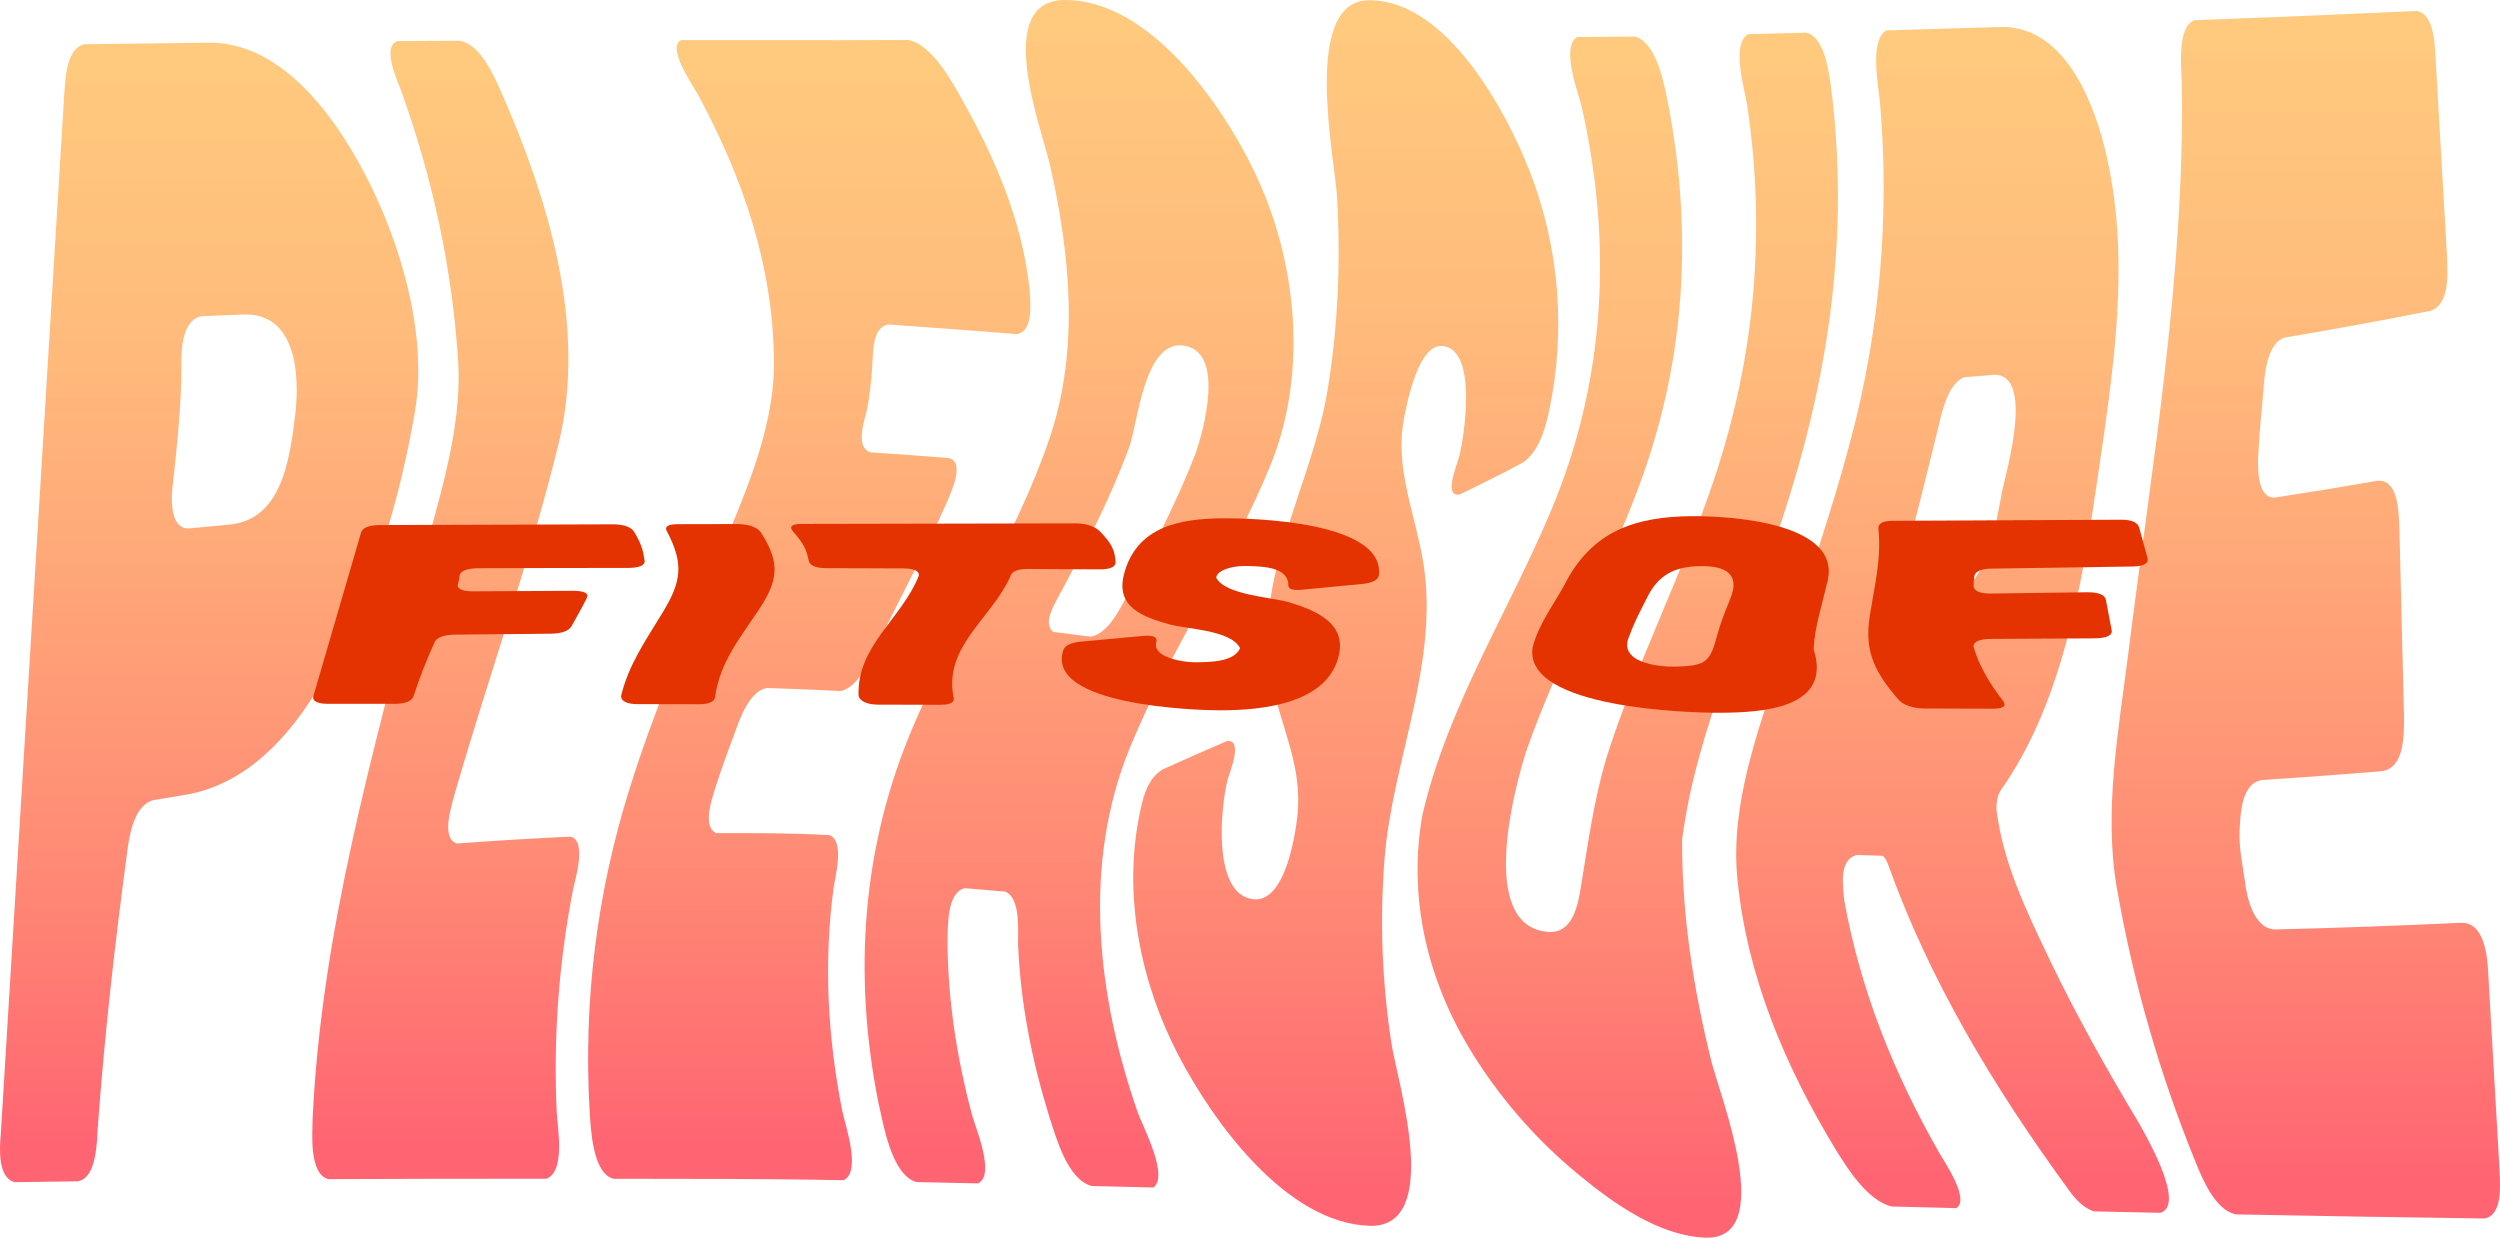
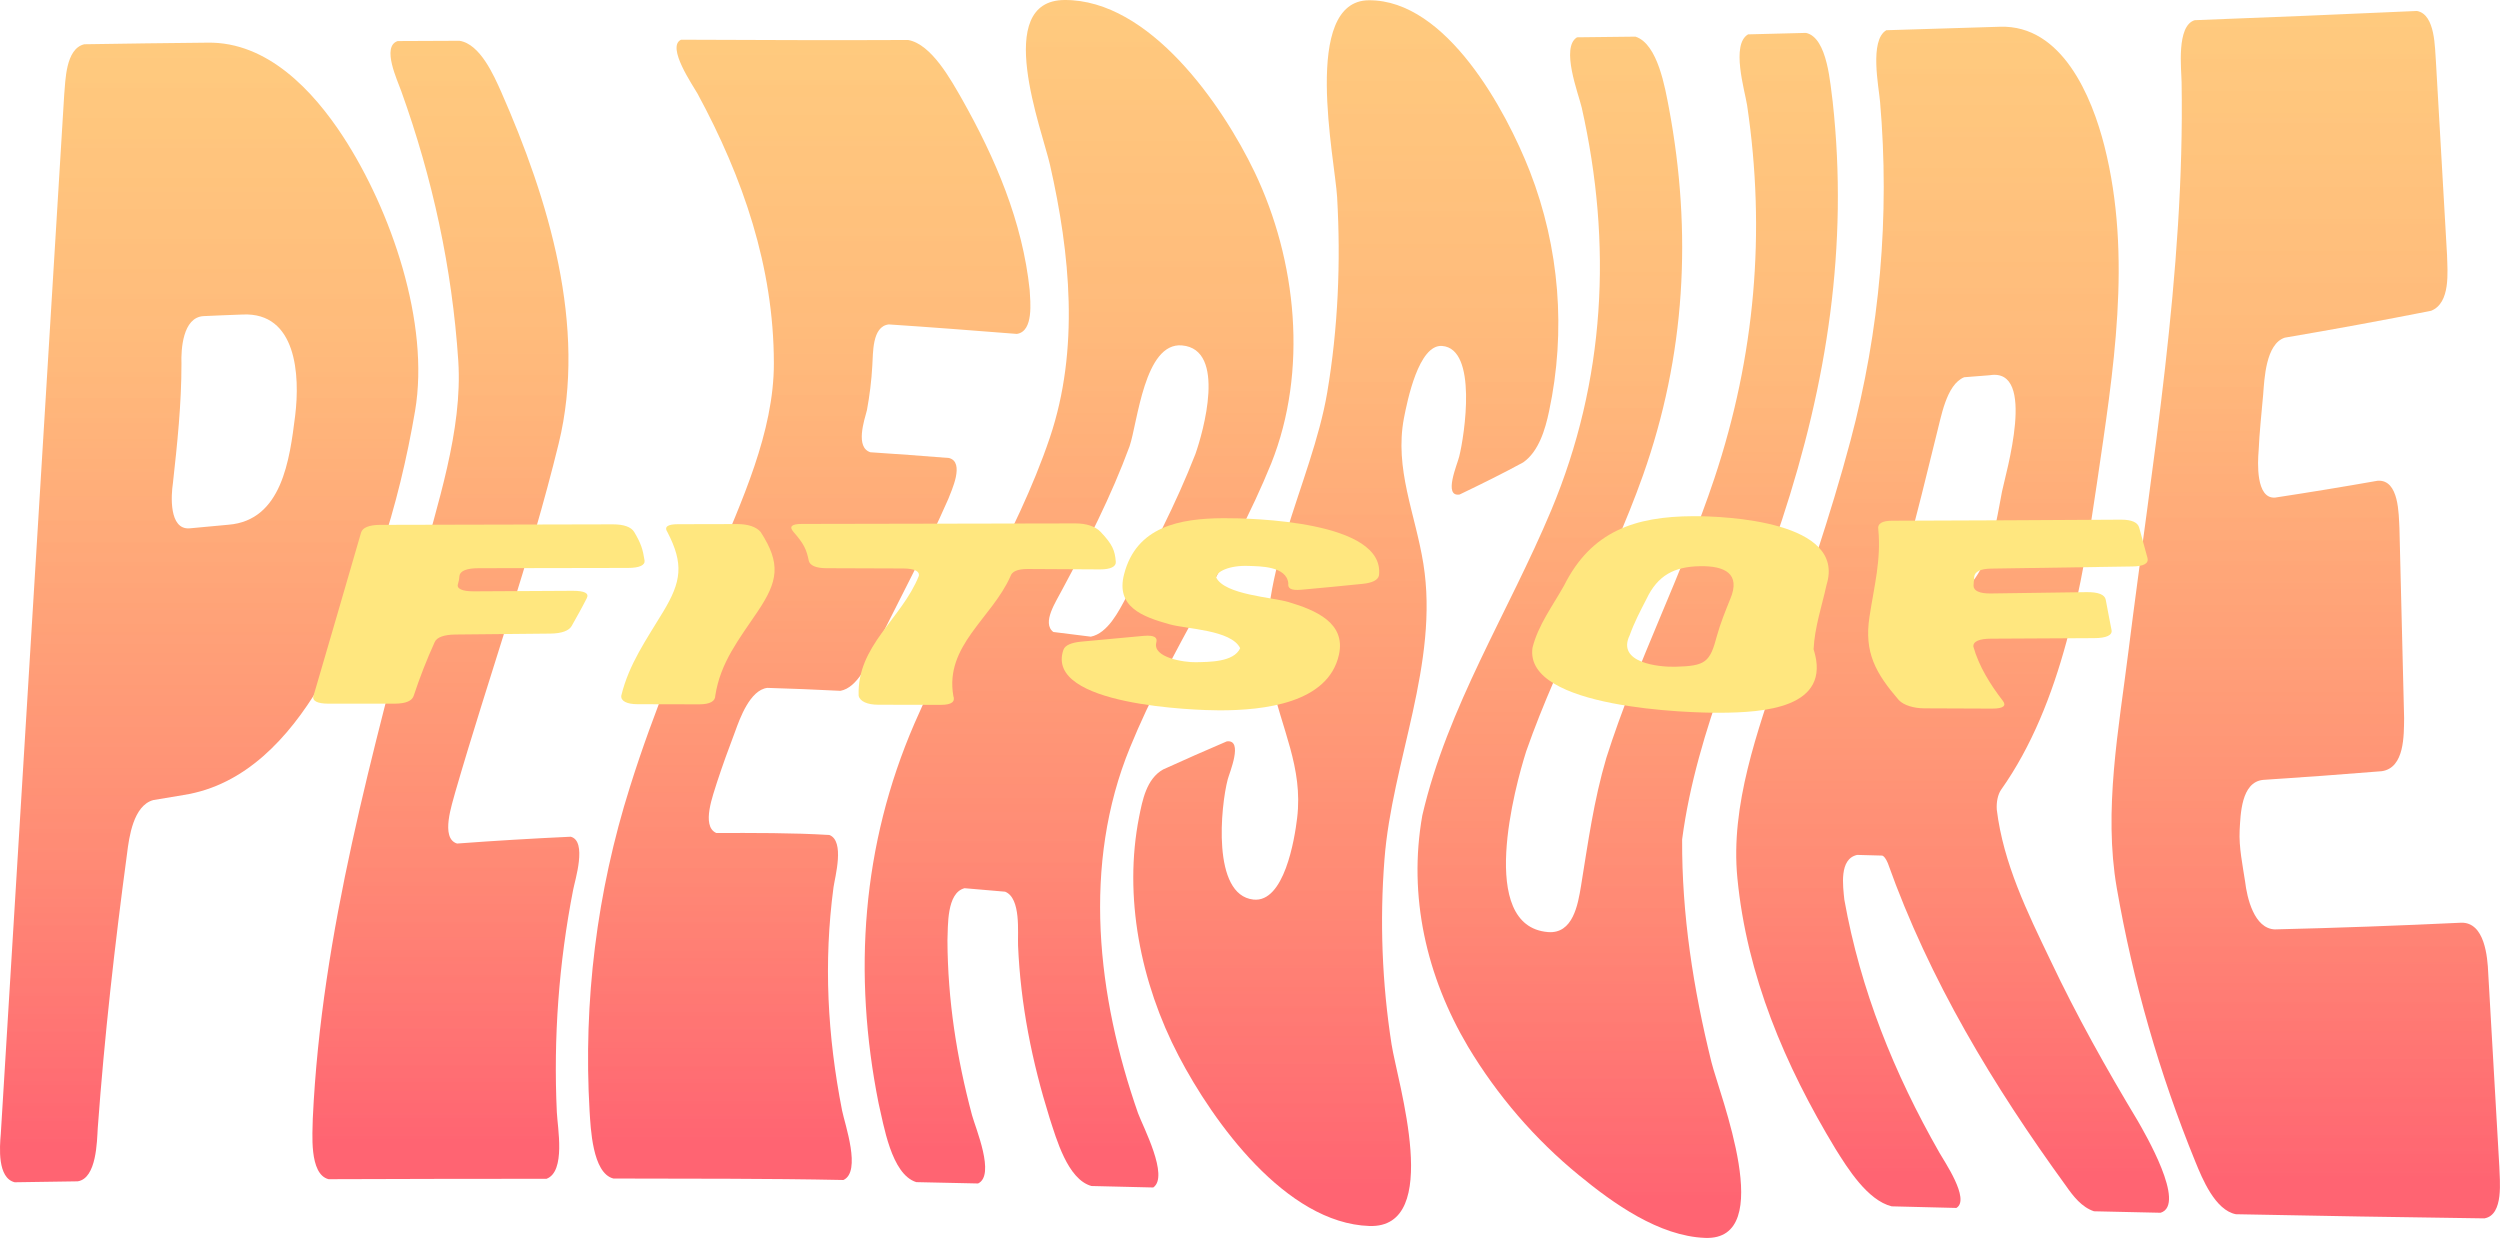
- <svg xmlns="http://www.w3.org/2000/svg" xmlns:xlink="http://www.w3.org/1999/xlink" viewBox="0 0 1869.54 925.57">
-   <defs>
-     <style>.cls-1{fill:url(#linear-gradient);}.cls-2{fill:url(#linear-gradient-2);}.cls-3{fill:url(#linear-gradient-3);}.cls-4{fill:url(#linear-gradient-4);}.cls-5{fill:url(#linear-gradient-5);}.cls-6{fill:url(#linear-gradient-6);}.cls-7{fill:url(#linear-gradient-7);}.cls-8{fill:url(#linear-gradient-8);}.cls-9{fill:#e43300;}</style>
-     <linearGradient id="linear-gradient" x1="156.4" y1="884.06" x2="156.4" y2="31.9" gradientUnits="userSpaceOnUse">
-       <stop offset="0.03" stop-color="#ff6472" />
-       <stop offset="0.27" stop-color="#ff816c" stop-opacity="0.94" />
-       <stop offset="0.73" stop-color="#ffad62" stop-opacity="0.84" />
-       <stop offset="1" stop-color="#ffbd5e" stop-opacity="0.8" />
-     </linearGradient>
-     <linearGradient id="linear-gradient-2" x1="333.35" y1="881.77" x2="333.35" y2="30.47" xlink:href="#linear-gradient" />
-     <linearGradient id="linear-gradient-3" x1="605.09" y1="882.66" x2="605.09" y2="29.93" xlink:href="#linear-gradient" />
-     <linearGradient id="linear-gradient-4" x1="806.92" y1="888.03" x2="806.92" y2="0" xlink:href="#linear-gradient" />
-     <linearGradient id="linear-gradient-5" x1="1006.39" y1="916.69" x2="1006.39" y2="0.18" xlink:href="#linear-gradient" />
-     <linearGradient id="linear-gradient-6" x1="1217.18" y1="925.57" x2="1217.18" y2="24.42" xlink:href="#linear-gradient" />
-     <linearGradient id="linear-gradient-7" x1="1460.15" y1="906.97" x2="1460.15" y2="20.15" xlink:href="#linear-gradient" />
-     <linearGradient id="linear-gradient-8" x1="1724.31" y1="911.18" x2="1724.31" y2="8.23" xlink:href="#linear-gradient" />
-   </defs>
-   <g id="Layer_2" data-name="Layer 2">
-     <g id="Layer_1-2" data-name="Layer 1">
-       <path class="cls-1" d="M155.34,31.91c44.61-.72,78.76,35.75,101.27,70.31,36,55.31,64.92,139.44,53.77,205-12,70.63-34.22,143.74-71.6,206.15-22.9,38.24-55.33,74-101.5,81.21-9,1.46-13.54,2.21-22.7,3.77-14.91,4.11-18.08,27.81-19.64,40.09C85.76,706.66,78.07,775,73.08,843.64c-.59,9.7-.76,37.61-15,39.76q-23.53.3-47.06.66C-2,880.86-.27,857.81.61,847.82Q24.34,459.4,48,71c1-10.78,1-34.45,15-37.91Q109.16,32.41,155.34,31.91Zm15.41,360.48c40.09-3.25,45.81-48.82,49.9-81.36,3.83-30.57,1-77.71-39.27-75.8q-14.7.54-29.4,1.16c-15.34,1.07-16.69,24.67-16.29,35.75,0,30.07-3.08,59.42-6.38,89.29-1.36,9.08-3,34.8,12.35,33.71Q156.2,393.7,170.75,392.39Z" />
-       <path class="cls-2" d="M343.6,30.47c15.53,2.38,25.67,26,31.07,38,35.39,80.32,64.47,175.59,43.1,263.09-21.5,88-52.24,173.88-77.4,260.87-2.06,8.32-11.38,34.4,1.36,38.35q42.48-3.16,85-5.13c12.49,3.35,3.09,32.73,1.77,39.72A701.39,701.39,0,0,0,416.3,831.67c.55,11.43,6.78,44.35-7.72,49.81q-81.48-.06-163,.29c-14.77-3.8-11.87-35.1-11.79-45.26,6.53-139.74,45.12-273.7,79.8-408.41,13-50.45,32.43-105.89,29-158.27C338.12,200.55,323.53,133.32,300,68c-2.52-7.28-15-33.32-2.58-37.31Z" />
-       <path class="cls-3" d="M679.11,29.93c17.61,3.08,32.32,30.41,40.15,44.14C744.36,118.61,764.6,165.71,770,217c.38,8.32,3.23,30.9-9.58,32.83-31.93-2.48-63.86-5-95.81-7.15-12.71,1.51-11.6,21.85-12.33,31a257.07,257.07,0,0,1-4,33.09c-2.06,7.85-8.77,27.88,2.59,31.5q29.43,1.89,58.82,4.31c12,3.18,1.68,24.65-.59,30.73-16.8,38.2-36.37,75-55,112.33-4.93,10.12-12.79,28.66-25.6,31.11q-27.33-1.38-54.69-2.25c-12.88,1.57-20.49,22.65-24.06,32.73-4.77,12.63-9.4,25.31-13.61,38.14-2.42,8.33-12.11,32.45-.51,37.66,28.21,0,56.46-.17,84.63,1.53,11.67,4.46,4.2,31.29,3.14,39.11-7.52,56.35-4.52,111.19,6.39,166.92,2.12,10.36,14.63,45.83,1,52-57.32-1.21-114.7-.94-172-1.09-15.83-4-17-38.2-17.83-50.32a672.2,672.2,0,0,1,30.22-242.57C488.92,532,512.21,477.47,534.87,422.6c19.49-47.21,44-99,43.89-150.85-.12-72-23.08-138.69-57.08-201.47-3.06-5.59-23.57-35.12-12.31-40.29C566,29.94,622.53,30.19,679.11,29.93Z" />
-       <path class="cls-4" d="M851,832.44c3.71,10.14,23.38,47.35,11.44,55.59l-46.16-1.13C798.36,882,790,851.26,785,836.1c-13.18-42.3-21.67-84.72-23.63-129-.36-9.47,2.43-35.54-9.74-40.35q-15.12-1.32-30.26-2.56c-13.57,3.55-12.33,28.54-12.85,39,.24,44.65,6.94,87.67,18.42,130.77,2.63,9.57,17.59,44.82,4.45,51q-23.1-.54-46.19-1c-18.81-5.81-24.43-43.15-28.24-59-19.29-96.77-12.51-193.06,26.84-283.94,31.4-72.5,75.93-138.71,101.27-213.87,22.23-65.91,15.2-137.38.08-203.88C779.15,97,742,.29,796.14,0c63.73-.34,118,78.48,142.07,128.69,31.64,66.09,40,148.84,12.39,217.93C920.79,420,875.14,485.56,845.08,558.8,809,646.65,820.46,745,851,832.44Zm42.89-492.83c5.79-16.42,23.45-78.36-10-81.29-28.13-2.46-33.16,57.73-39.17,75.4-13.83,37.54-31.87,72.83-50.8,108-3.8,7.65-15.2,24.08-6.22,30.88q14,1.71,28,3.53c12.72-2.45,21-19.22,26.37-29.27C861.08,411.88,879.42,376.81,893.87,339.61Z" />
-       <path class="cls-5" d="M1091.5,369.8c-12.39,2-1.71-22.56-.28-28.4,4-16.07,13.89-80.69-12.75-82.69-17.53-1.31-26,41-28.46,53.75-7.35,38.19,8.46,71.55,14.46,109.1,11.86,74.32-23.47,148.08-29.12,221.08a595.49,595.49,0,0,0,5.28,138.16c4.31,27.78,38.94,137.77-16.63,135.87-62.47-2.14-116.8-77.83-142.6-127.22-28.64-54.84-41.31-119.28-29.58-178.61,2.47-12.49,5.52-28.62,18-35.62q23.7-10.74,47.61-21c12.69-1.62,1.94,23.74.71,28.4-5.2,19.65-12.14,86.49,19.2,89.87,23,2.48,30.8-44.9,32.72-61,4.58-38.12-12-66.93-19.54-103.72C935.74,436,980.93,362,992.46,293.55c8.1-48.08,10.2-97,7.43-146.15C998.32,119.58,973,.44,1023.67.18c58.07-.29,102.64,82.72,120.27,127.94a313.77,313.77,0,0,1,14.44,179.35c-2.84,13.26-7.55,30.09-19.39,38.33C1123.39,354.27,1107.5,362.1,1091.5,369.8Z" />
-       <path class="cls-6" d="M1223,27.36c16.81,5.38,22.17,38.79,25,53.16,17.51,93.43,12.36,185.19-19.39,274.91-25,70.52-62.62,135.69-87.27,206.31-8.34,26.07-36.94,130.71,16.22,135.15,18.84,1.57,22.54-20.6,24.83-34.62,5.32-32.63,9.5-63.67,18.92-95.61,22.73-71.37,57.21-138.23,80.86-209.29,30.33-91.16,38.52-183.59,24.41-278.74-1.78-11.36-12.25-45.5.73-53.08l43.27-1.13c16.37,3.47,18.21,39.55,20,51.64,11.75,107.87-4.16,210-37.93,312.46-26,78.86-63.75,156-74.73,239-.31,56.38,8.4,111.85,21.94,166.47,6.07,24.49,49.6,133.61-4.7,131.55-34.49-1.31-68.63-25.67-94.4-46.94a370.6,370.6,0,0,1-82.89-96.13c-31.12-52.51-44.93-112.53-34.19-172.94,18.78-81.17,64.52-152,96.42-228.17,40.63-97,45.81-199,22.78-301.18-2.49-10.49-15.89-45-3.46-52.5Z" />
-       <path class="cls-7" d="M1598.46,838.05c5.15,9.1,36.71,62.79,17.16,68.92q-24.88-.53-49.76-1.08c-9.07-3-15.53-11.17-20.82-18.81-54.54-75-102.2-154-133.45-241.56-1.36-3.32-3-5.55-4.4-5.58-7.45-.21-11.14-.32-18.49-.55-13.69,3-10.57,23.42-9.62,33.51,12.14,67.64,37.13,129.65,71.12,189.22,3.35,6,23.35,34.88,12.74,41.33l-48.42-1.22c-18.1-4.5-33-28.49-42.06-43.09-37.77-62.45-66.19-129.31-73.26-202.5-5.26-54.57,15.19-109.75,32.2-160.95,18.27-55,37.4-109.57,52.27-165.63a733.71,733.71,0,0,0,22.16-253.89c-.93-10.81-8.08-45.94,4.69-53.42q42.52-1.23,85-2.57c46.38-1.53,68.72,52.2,78.1,89.3,21,83,6.47,168.82-5.5,251.33-11.05,76.07-26,165.32-71.84,230-2.37,3.46-3.57,9.2-3.24,14.94,4.94,40.11,22.83,76.61,40.18,112.83C1552.89,759.54,1575.06,799.13,1598.46,838.05ZM1468.77,282.11c-13.53,5.49-17.33,30.44-20.56,42.6-7.29,29.9-14.67,59.8-22.66,89.52-1.94,8.71-9.29,30.42,3,34.58,8.37-.28,12.59-.43,21.1-.79,36.24-.66,42.4-54.63,47.53-80.45,2.59-13.05,26.41-92.92-9.23-87C1480.21,281.2,1476.38,281.51,1468.77,282.11Z" />
-       <path class="cls-8" d="M1807.38,8.23c14,2.65,13.32,28.24,14.17,38.14l8.31,144.47c.29,12.26,2.84,35.74-11.91,41.55q-54.59,10.8-109.43,20.06c-14.29,4.58-15.29,31.12-16.16,42.52-1.19,14-2.77,28.06-3.39,42.12-.69,8.45-2.19,36,12.34,35q38.43-5.91,76.72-12.58c16.25-1.1,15.65,25.46,16.26,35.43q1.64,71.09,3.49,142.18c-.2,12.43.54,37.14-16.68,39.6q-44.38,3.64-88.83,6.54c-16.42,1.67-16.75,25.85-17.49,37.65-.57,12.8,2.21,25.82,4.06,38.44,1.36,12,6.68,35.08,22.22,35.71q69.75-1.68,139.43-5c17.61-.41,19.71,25.74,20.25,37.83l8.31,144.71c.24,9.76,3.58,36.07-11.15,38.6q-92.89-1.26-185.77-3.06c-15.52-3-25.1-26.54-30.19-39A994,994,0,0,1,1583,664c-10-57.86,1.48-118.69,8.72-176.55,17.71-141.54,42.25-282.76,39.85-425.84-.07-9.48-4.1-42.32,9.81-46.48Q1724.38,12,1807.38,8.23Z" />
-       <path class="cls-9" d="M458.33,392.1c8.09,0,13.69,1.94,16,5.8,5.12,8.65,6.43,12.87,7.71,21.22.55,3.54-3.72,5.57-12.41,5.58q-55.85,0-111.68.25c-8.6,0-13.79,1.94-14.3,5.69a24.08,24.08,0,0,1-1.15,6c-1.29,3.59,3,5.63,11.66,5.57q37-.24,74.09-.39c8.83,0,12.37,1.82,10.49,5.53-4.22,8.33-6.67,12.47-11.29,20.84-2,3.55-7.29,5.64-15.8,5.71q-35.62.3-71.25.69c-8.33.1-14,2.05-15.48,5.84a388.13,388.13,0,0,0-15.57,39.9c-1.08,3.77-5.8,6-14.23,6l-49.78,0c-8,0-12.06-2.1-11-5.73q17.82-61.08,35.62-122.18c1.11-3.82,6.15-5.74,13.9-5.77Q371.07,392.3,458.33,392.1Z" />
-       <path class="cls-9" d="M551.17,391.89c8.06,0,14.34,2,17.62,5.92,15.44,23.78,13,36.86-2.27,59.59-13.7,20.42-27.85,37.85-31.61,62.77,0,4.07-3.76,6.49-12.14,6.47l-46.1-.08c-8,0-12.65-2.39-12.13-6.4,5.68-23.63,18.94-42.12,31.33-62.66,13.59-22.54,15.59-35.68,3.16-59.63-2.58-3.88.1-5.86,7.77-5.88Z" />
-       <path class="cls-9" d="M687.06,430.66c.69-3.67-3.47-5.55-11.63-5.58q-28.75-.12-57.52-.2c-7.87,0-12.44-2.06-13.16-5.61-1.71-8.37-3.62-12.62-11.44-21.47-3.49-3.95-1.47-6,6.18-6l204.63-.42c7.93,0,14.79,2.15,18.76,6.33,8.91,9.36,10.65,13.78,11.37,22.41.31,3.65-3.93,5.7-11.65,5.66l-54.3-.27c-7.4,0-11.72,1.82-12.75,5.52-14,31.43-49.22,51.75-42.7,89.37,1.55,4.18-1,6.69-9.37,6.66l-46.82-.12c-7.95,0-13.72-2.52-14.61-6.68C640.71,482.93,674.15,462.93,687.06,430.66Z" />
-       <path class="cls-9" d="M973.2,441.05c-8,.68-10.28-1-9.82-4.75-1.29-12.86-21.16-12.68-29.7-13-14.32-.6-24.36,4.33-24.17,8.69,6.4,12.94,41.87,14.69,54,18.27,20.57,6.08,42.86,15.73,37.84,39.16-7.87,36.72-56.82,41.8-89.27,41.77-17.24,0-131.09-3.51-116.83-45.22,1.25-3.45,6-5.49,13.46-6.18q23.25-2.16,46.5-4.28c8.17-.67,10.46,1.34,9.47,4.92-3.13,11.36,21,15,29.5,14.84,9.51-.16,28.53.09,33.2-10.51-6.8-13.75-40.07-14.23-53-17.88-20-5.61-40.16-13-33.85-37.4,9.25-35.71,41.6-41.67,74.16-41.88,21.14-.14,121.29,2.07,116.45,42.79-.74,3.5-5.14,5.57-12.27,6.29Q996,438.9,973.2,441.05Z" />
-       <path class="cls-9" d="M1356.25,485.48c14.19,44.37-38.39,47.34-69.61,47.54-22.08.15-147.14-3.06-140.56-48.63,4.17-17,15.32-31.62,23.69-46.71,20.32-40.42,52.79-51.51,96.37-51.68,24.56-.1,114.61,3.89,99.81,51.28C1362.42,453.29,1357,469,1356.25,485.48Zm-62.37-37.62c8-19-4.22-24.79-22.47-24.52-19.4.29-31.83,6.82-40.18,24.56-4.5,8.74-9.22,17.73-12.5,27-10.07,20.67,21.84,23.94,34.14,23.62,22.69-.59,25.9-3.16,31.24-23.37C1286.58,465.89,1290.3,456.77,1293.88,447.86Z" />
-       <path class="cls-9" d="M1586.09,388.65q12-.06,13.64,6c2.49,9.08,3.74,13.62,6.24,22.69,1,3.85-2.64,6.16-11.2,6.3q-52.86.9-105.71,1.58c-7.82.1-12.4,2.22-12.72,6.33-.2,2.62-.45,4-.46,6.51,0,3.77,4.6,5.89,12.74,5.8q35.89-.42,71.79-.95c8.84-.13,13.68,1.81,14.44,5.83,1.69,9,2.5,13.5,4.29,22.5.76,3.82-3.57,6.07-13.06,6.13q-38.43.25-76.88.41c-8.7,0-13.65,2-13.34,5.95,4.14,14.61,12.73,28.38,21.92,40.27,3,3.82.73,6-7.84,6l-50.55-.17c-8.14,0-15.46-2.3-19.25-6.13-17.43-20.17-26.12-35.63-22-62.35,3.44-22.37,8.8-42.43,6.62-65.25-.81-4.35,2.81-6.59,10.34-6.62Q1500.59,389.11,1586.09,388.65Z" />
+ <svg xmlns="http://www.w3.org/2000/svg" version="1.1" id="Layer_1" x="0px" y="0px" viewBox="0 0 1869.5 925.6" style="enable-background:new 0 0 1869.5 925.6;" xml:space="preserve">
+   <style type="text/css">
+ 	.st0{fill:url(#SVGID_1_);}
+ 	.st1{fill:url(#SVGID_2_);}
+ 	.st2{fill:url(#SVGID_3_);}
+ 	.st3{fill:url(#SVGID_4_);}
+ 	.st4{fill:url(#SVGID_5_);}
+ 	.st5{fill:url(#SVGID_6_);}
+ 	.st6{fill:url(#SVGID_7_);}
+ 	.st7{fill:url(#SVGID_8_);}
+ 	.st8{fill:#FFE77F;}
+ </style>
+   <g id="Layer_2_1_">
+     <g id="Layer_1-2">
+       <linearGradient id="SVGID_1_" gradientUnits="userSpaceOnUse" x1="156.407" y1="43.94" x2="156.407" y2="896.101" gradientTransform="matrix(1 0 0 -1 0 928)">
+         <stop offset="3.000000e-02" style="stop-color:#FF6472" />
+         <stop offset="0.27" style="stop-color:#FF816C;stop-opacity:0.94" />
+         <stop offset="0.73" style="stop-color:#FFAD62;stop-opacity:0.84" />
+         <stop offset="1" style="stop-color:#FFBD5E;stop-opacity:0.8" />
+       </linearGradient>
+       <path class="st0" d="M155.3,31.9c44.6-0.7,78.8,35.8,101.3,70.3c36,55.3,64.9,139.4,53.8,205c-12,70.6-34.2,143.7-71.6,206.1    c-22.9,38.2-55.3,74-101.5,81.2c-9,1.5-13.5,2.2-22.7,3.8c-14.9,4.1-18.1,27.8-19.6,40.1C85.8,706.7,78.1,775,73.1,843.6    c-0.6,9.7-0.8,37.6-15,39.8c-15.7,0.2-31.4,0.4-47.1,0.7c-13-3.2-11.3-26.2-10.4-36.2C16.4,588.9,32.2,329.9,48,71    c1-10.8,1-34.5,15-37.9C93.8,32.6,124.6,32.2,155.3,31.9z M170.8,392.4c40.1-3.2,45.8-48.8,49.9-81.4c3.8-30.6,1-77.7-39.3-75.8    c-9.8,0.4-19.6,0.7-29.4,1.2c-15.3,1.1-16.7,24.7-16.3,35.7c0,30.1-3.1,59.4-6.4,89.3c-1.4,9.1-3,34.8,12.4,33.7    C151.4,394.2,161.1,393.3,170.8,392.4z" />
+       <linearGradient id="SVGID_2_" gradientUnits="userSpaceOnUse" x1="333.321" y1="46.23" x2="333.321" y2="897.53" gradientTransform="matrix(1 0 0 -1 0 928)">
+         <stop offset="3.000000e-02" style="stop-color:#FF6472" />
+         <stop offset="0.27" style="stop-color:#FF816C;stop-opacity:0.94" />
+         <stop offset="0.73" style="stop-color:#FFAD62;stop-opacity:0.84" />
+         <stop offset="1" style="stop-color:#FFBD5E;stop-opacity:0.8" />
+       </linearGradient>
+       <path class="st1" d="M343.6,30.5c15.5,2.4,25.7,26,31.1,38c35.4,80.3,64.5,175.6,43.1,263.1c-21.5,88-52.2,173.9-77.4,260.9    c-2.1,8.3-11.4,34.4,1.4,38.3c28.3-2.1,56.7-3.8,85-5.1c12.5,3.3,3.1,32.7,1.8,39.7c-10.7,54.8-14.8,110.6-12.2,166.3    c0.5,11.4,6.8,44.3-7.7,49.8c-54.3,0-108.7,0.1-163,0.3c-14.8-3.8-11.9-35.1-11.8-45.3c6.5-139.7,45.1-273.7,79.8-408.4    c13-50.5,32.4-105.9,29-158.3C338.1,200.6,323.5,133.3,300,68c-2.5-7.3-15-33.3-2.6-37.3L343.6,30.5z" />
+       <linearGradient id="SVGID_3_" gradientUnits="userSpaceOnUse" x1="605.163" y1="45.41" x2="605.163" y2="898.07" gradientTransform="matrix(1 0 0 -1 0 928)">
+         <stop offset="3.000000e-02" style="stop-color:#FF6472" />
+         <stop offset="0.27" style="stop-color:#FF816C;stop-opacity:0.94" />
+         <stop offset="0.73" style="stop-color:#FFAD62;stop-opacity:0.84" />
+         <stop offset="1" style="stop-color:#FFBD5E;stop-opacity:0.8" />
+       </linearGradient>
+       <path class="st2" d="M679.1,29.9c17.6,3.1,32.3,30.4,40.2,44.1c25.1,44.5,45.3,91.6,50.7,142.9c0.4,8.3,3.2,30.9-9.6,32.8    c-31.9-2.5-63.9-5-95.8-7.1c-12.7,1.5-11.6,21.8-12.3,31c-0.6,11.1-2,22.2-4,33.1c-2.1,7.9-8.8,27.9,2.6,31.5    c19.6,1.3,39.2,2.7,58.8,4.3c12,3.2,1.7,24.6-0.6,30.7c-16.8,38.2-36.4,75-55,112.3c-4.9,10.1-12.8,28.7-25.6,31.1    c-18.2-0.9-36.5-1.7-54.7-2.2c-12.9,1.6-20.5,22.7-24.1,32.7c-4.8,12.6-9.4,25.3-13.6,38.1c-2.4,8.3-12.1,32.5-0.5,37.7    c28.2,0,56.5-0.2,84.6,1.5c11.7,4.5,4.2,31.3,3.1,39.1c-7.5,56.3-4.5,111.2,6.4,166.9c2.1,10.4,14.6,45.8,1,52    c-57.3-1.2-114.7-0.9-172-1.1c-15.8-4-17-38.2-17.8-50.3c-4.8-82,5.4-164.2,30.2-242.6c17.7-56.6,41-111.1,63.7-166    c19.5-47.2,44-99,43.9-150.9c-0.1-72-23.1-138.7-57.1-201.5c-3.1-5.6-23.6-35.1-12.3-40.3C566,29.9,622.5,30.2,679.1,29.9z" />
+       <linearGradient id="SVGID_4_" gradientUnits="userSpaceOnUse" x1="806.93" y1="39.97" x2="806.93" y2="928.001" gradientTransform="matrix(1 0 0 -1 0 928)">
+         <stop offset="3.000000e-02" style="stop-color:#FF6472" />
+         <stop offset="0.27" style="stop-color:#FF816C;stop-opacity:0.94" />
+         <stop offset="0.73" style="stop-color:#FFAD62;stop-opacity:0.84" />
+         <stop offset="1" style="stop-color:#FFBD5E;stop-opacity:0.8" />
+       </linearGradient>
+       <path class="st3" d="M851,832.4c3.7,10.1,23.4,47.3,11.4,55.6l-46.2-1.1c-17.9-4.9-26.3-35.6-31.3-50.8    c-13.2-42.3-21.7-84.7-23.6-129c-0.4-9.5,2.4-35.5-9.7-40.3c-10.1-0.9-20.2-1.7-30.3-2.6c-13.6,3.5-12.3,28.5-12.8,39    c0.2,44.7,6.9,87.7,18.4,130.8c2.6,9.6,17.6,44.8,4.5,51c-15.4-0.4-30.8-0.7-46.2-1c-18.8-5.8-24.4-43.2-28.2-59    c-19.3-96.8-12.5-193.1,26.8-283.9c31.4-72.5,75.9-138.7,101.3-213.9c22.2-65.9,15.2-137.4,0.1-203.9C779.2,97,742,0.3,796.1,0    c63.7-0.3,118,78.5,142.1,128.7c31.6,66.1,40,148.8,12.4,217.9c-29.8,73.4-75.5,138.9-105.5,212.2C809,646.7,820.5,745,851,832.4z     M893.9,339.6c5.8-16.4,23.5-78.4-10-81.3c-28.1-2.5-33.2,57.7-39.2,75.4c-13.8,37.5-31.9,72.8-50.8,108    c-3.8,7.6-15.2,24.1-6.2,30.9c9.3,1.1,18.7,2.3,28,3.5c12.7-2.5,21-19.2,26.4-29.3C861.1,411.9,879.4,376.8,893.9,339.6    L893.9,339.6z" />
+       <linearGradient id="SVGID_5_" gradientUnits="userSpaceOnUse" x1="1006.385" y1="11.306" x2="1006.385" y2="927.821" gradientTransform="matrix(1 0 0 -1 0 928)">
+         <stop offset="3.000000e-02" style="stop-color:#FF6472" />
+         <stop offset="0.27" style="stop-color:#FF816C;stop-opacity:0.94" />
+         <stop offset="0.73" style="stop-color:#FFAD62;stop-opacity:0.84" />
+         <stop offset="1" style="stop-color:#FFBD5E;stop-opacity:0.8" />
+       </linearGradient>
+       <path class="st4" d="M1091.5,369.8c-12.4,2-1.7-22.6-0.3-28.4c4-16.1,13.9-80.7-12.8-82.7c-17.5-1.3-26,41-28.5,53.8    c-7.3,38.2,8.5,71.6,14.5,109.1c11.9,74.3-23.5,148.1-29.1,221.1c-3.6,46.1-1.8,92.5,5.3,138.2c4.3,27.8,38.9,137.8-16.6,135.9    c-62.5-2.1-116.8-77.8-142.6-127.2c-28.6-54.8-41.3-119.3-29.6-178.6c2.5-12.5,5.5-28.6,18-35.6c15.8-7.2,31.7-14.2,47.6-21    c12.7-1.6,1.9,23.7,0.7,28.4c-5.2,19.7-12.1,86.5,19.2,89.9c23,2.5,30.8-44.9,32.7-61c4.6-38.1-12-66.9-19.5-103.7    C935.7,436,980.9,362,992.5,293.5c8.1-48.1,10.2-97,7.4-146.1c-1.6-27.8-26.9-147,23.8-147.2c58.1-0.3,102.6,82.7,120.3,127.9    c22.2,57.1,27.2,119.4,14.4,179.4c-2.8,13.3-7.6,30.1-19.4,38.3C1123.4,354.3,1107.5,362.1,1091.5,369.8z" />
+       <linearGradient id="SVGID_6_" gradientUnits="userSpaceOnUse" x1="1217.25" y1="2.431" x2="1217.25" y2="903.58" gradientTransform="matrix(1 0 0 -1 0 928)">
+         <stop offset="3.000000e-02" style="stop-color:#FF6472" />
+         <stop offset="0.27" style="stop-color:#FF816C;stop-opacity:0.94" />
+         <stop offset="0.73" style="stop-color:#FFAD62;stop-opacity:0.84" />
+         <stop offset="1" style="stop-color:#FFBD5E;stop-opacity:0.8" />
+       </linearGradient>
+       <path class="st5" d="M1223,27.4c16.8,5.4,22.2,38.8,25,53.2c17.5,93.4,12.4,185.2-19.4,274.9c-25,70.5-62.6,135.7-87.3,206.3    c-8.3,26.1-36.9,130.7,16.2,135.2c18.8,1.6,22.5-20.6,24.8-34.6c5.3-32.6,9.5-63.7,18.9-95.6c22.7-71.4,57.2-138.2,80.9-209.3    c30.3-91.2,38.5-183.6,24.4-278.7c-1.8-11.4-12.2-45.5,0.7-53.1l43.3-1.1c16.4,3.5,18.2,39.5,20,51.6    c11.8,107.9-4.2,210-37.9,312.5c-26,78.9-63.8,156-74.7,239c-0.3,56.4,8.4,111.8,21.9,166.5c6.1,24.5,49.6,133.6-4.7,131.5    c-34.5-1.3-68.6-25.7-94.4-46.9c-33-27-61-59.6-82.9-96.1c-31.1-52.5-44.9-112.5-34.2-172.9c18.8-81.2,64.5-152,96.4-228.2    c40.6-97,45.8-199,22.8-301.2c-2.5-10.5-15.9-45-3.5-52.5L1223,27.4z" />
+       <linearGradient id="SVGID_7_" gradientUnits="userSpaceOnUse" x1="1460.15" y1="21.03" x2="1460.15" y2="907.852" gradientTransform="matrix(1 0 0 -1 0 928)">
+         <stop offset="3.000000e-02" style="stop-color:#FF6472" />
+         <stop offset="0.27" style="stop-color:#FF816C;stop-opacity:0.94" />
+         <stop offset="0.73" style="stop-color:#FFAD62;stop-opacity:0.84" />
+         <stop offset="1" style="stop-color:#FFBD5E;stop-opacity:0.8" />
+       </linearGradient>
+       <path class="st6" d="M1598.5,838c5.2,9.1,36.7,62.8,17.2,68.9c-16.6-0.4-33.2-0.7-49.8-1.1c-9.1-3-15.5-11.2-20.8-18.8    c-54.5-75-102.2-154-133.4-241.6c-1.4-3.3-3-5.5-4.4-5.6c-7.4-0.2-11.1-0.3-18.5-0.5c-13.7,3-10.6,23.4-9.6,33.5    c12.1,67.6,37.1,129.6,71.1,189.2c3.3,6,23.3,34.9,12.7,41.3l-48.4-1.2c-18.1-4.5-33-28.5-42.1-43.1    c-37.8-62.5-66.2-129.3-73.3-202.5c-5.3-54.6,15.2-109.8,32.2-161c18.3-55,37.4-109.6,52.3-165.6c22.1-82.7,29.6-168.6,22.2-253.9    c-0.9-10.8-8.1-45.9,4.7-53.4c28.3-0.8,56.7-1.7,85-2.6c46.4-1.5,68.7,52.2,78.1,89.3c21,83,6.5,168.8-5.5,251.3    c-11.1,76.1-26,165.3-71.8,230c-2.4,3.5-3.6,9.2-3.2,14.9c4.9,40.1,22.8,76.6,40.2,112.8C1552.9,759.5,1575.1,799.1,1598.5,838z     M1468.8,282.1c-13.5,5.5-17.3,30.4-20.6,42.6c-7.3,29.9-14.7,59.8-22.7,89.5c-1.9,8.7-9.3,30.4,3,34.6c8.4-0.3,12.6-0.4,21.1-0.8    c36.2-0.7,42.4-54.6,47.5-80.4c2.6-13,26.4-92.9-9.2-87C1480.2,281.2,1476.4,281.5,1468.8,282.1z" />
+       <linearGradient id="SVGID_8_" gradientUnits="userSpaceOnUse" x1="1724.314" y1="16.8" x2="1724.314" y2="919.77" gradientTransform="matrix(1 0 0 -1 0 928)">
+         <stop offset="3.000000e-02" style="stop-color:#FF6472" />
+         <stop offset="0.27" style="stop-color:#FF816C;stop-opacity:0.94" />
+         <stop offset="0.73" style="stop-color:#FFAD62;stop-opacity:0.84" />
+         <stop offset="1" style="stop-color:#FFBD5E;stop-opacity:0.8" />
+       </linearGradient>
+       <path class="st7" d="M1807.4,8.2c14,2.6,13.3,28.2,14.2,38.1l8.3,144.5c0.3,12.3,2.8,35.7-11.9,41.6    c-36.4,7.2-72.9,13.9-109.4,20.1c-14.3,4.6-15.3,31.1-16.2,42.5c-1.2,14-2.8,28.1-3.4,42.1c-0.7,8.5-2.2,36,12.3,35    c25.6-3.9,51.2-8.1,76.7-12.6c16.2-1.1,15.7,25.5,16.3,35.4c1.1,47.4,2.3,94.8,3.5,142.2c-0.2,12.4,0.5,37.1-16.7,39.6    c-29.6,2.4-59.2,4.6-88.8,6.5c-16.4,1.7-16.8,25.8-17.5,37.7c-0.6,12.8,2.2,25.8,4.1,38.4c1.4,12,6.7,35.1,22.2,35.7    c46.5-1.1,93-2.8,139.4-5c17.6-0.4,19.7,25.7,20.2,37.8l8.3,144.7c0.2,9.8,3.6,36.1-11.2,38.6c-61.9-0.8-123.9-1.9-185.8-3.1    c-15.5-3-25.1-26.5-30.2-39c-27-66.1-46.7-134.8-58.9-205.1c-10-57.9,1.5-118.7,8.7-176.5c17.7-141.5,42.2-282.8,39.8-425.8    c-0.1-9.5-4.1-42.3,9.8-46.5C1696.7,13,1752,10.7,1807.4,8.2z" />
+       <path class="st8" d="M458.3,392.1c8.1,0,13.7,1.9,16,5.8c5.1,8.6,6.4,12.9,7.7,21.2c0.5,3.5-3.7,5.6-12.4,5.6    c-37.2,0-74.5,0.1-111.7,0.2c-8.6,0-13.8,1.9-14.3,5.7c-0.1,2-0.5,4.1-1.1,6c-1.3,3.6,3,5.6,11.7,5.6c24.7-0.2,49.4-0.3,74.1-0.4    c8.8,0,12.4,1.8,10.5,5.5c-4.2,8.3-6.7,12.5-11.3,20.8c-2,3.5-7.3,5.6-15.8,5.7c-23.7,0.2-47.5,0.4-71.2,0.7    c-8.3,0.1-14,2-15.5,5.8c-5.9,13-11.1,26.3-15.6,39.9c-1.1,3.8-5.8,6-14.2,6h-49.8c-8,0-12.1-2.1-11-5.7    c11.9-40.7,23.8-81.4,35.6-122.2c1.1-3.8,6.1-5.7,13.9-5.8C342,392.4,400.2,392.2,458.3,392.1z" />
+       <path class="st8" d="M551.2,391.9c8.1,0,14.3,2,17.6,5.9c15.4,23.8,13,36.9-2.3,59.6c-13.7,20.4-27.8,37.9-31.6,62.8    c0,4.1-3.8,6.5-12.1,6.5l-46.1-0.1c-8,0-12.6-2.4-12.1-6.4c5.7-23.6,18.9-42.1,31.3-62.7c13.6-22.5,15.6-35.7,3.2-59.6    c-2.6-3.9,0.1-5.9,7.8-5.9L551.2,391.9z" />
+       <path class="st8" d="M687.1,430.7c0.7-3.7-3.5-5.5-11.6-5.6c-19.2-0.1-38.3-0.1-57.5-0.2c-7.9,0-12.4-2.1-13.2-5.6    c-1.7-8.4-3.6-12.6-11.4-21.5c-3.5-4-1.5-6,6.2-6l204.6-0.4c7.9,0,14.8,2.1,18.8,6.3c8.9,9.4,10.7,13.8,11.4,22.4    c0.3,3.6-3.9,5.7-11.7,5.7l-54.3-0.3c-7.4,0-11.7,1.8-12.8,5.5c-14,31.4-49.2,51.8-42.7,89.4c1.5,4.2-1,6.7-9.4,6.7l-46.8-0.1    c-8,0-13.7-2.5-14.6-6.7C640.7,482.9,674.2,462.9,687.1,430.7z" />
+       <path class="st8" d="M973.2,441c-8,0.7-10.3-1-9.8-4.8c-1.3-12.9-21.2-12.7-29.7-13c-14.3-0.6-24.4,4.3-24.2,8.7    c6.4,12.9,41.9,14.7,54,18.3c20.6,6.1,42.9,15.7,37.8,39.2c-7.9,36.7-56.8,41.8-89.3,41.8c-17.2,0-131.1-3.5-116.8-45.2    c1.2-3.5,6-5.5,13.5-6.2c15.5-1.4,31-2.9,46.5-4.3c8.2-0.7,10.5,1.3,9.5,4.9c-3.1,11.4,21,15,29.5,14.8    c9.5-0.2,28.5,0.1,33.2-10.5c-6.8-13.8-40.1-14.2-53-17.9c-20-5.6-40.2-13-33.8-37.4c9.2-35.7,41.6-41.7,74.2-41.9    c21.1-0.1,121.3,2.1,116.4,42.8c-0.7,3.5-5.1,5.6-12.3,6.3C1003.6,438.2,988.4,439.6,973.2,441z" />
+       <path class="st8" d="M1356.2,485.5c14.2,44.4-38.4,47.3-69.6,47.5c-22.1,0.2-147.1-3.1-140.6-48.6c4.2-17,15.3-31.6,23.7-46.7    c20.3-40.4,52.8-51.5,96.4-51.7c24.6-0.1,114.6,3.9,99.8,51.3C1362.4,453.3,1357,469,1356.2,485.5z M1293.9,447.9    c8-19-4.2-24.8-22.5-24.5c-19.4,0.3-31.8,6.8-40.2,24.6c-4.5,8.7-9.2,17.7-12.5,27c-10.1,20.7,21.8,23.9,34.1,23.6    c22.7-0.6,25.9-3.2,31.2-23.4C1286.6,465.9,1290.3,456.8,1293.9,447.9L1293.9,447.9z" />
+       <path class="st8" d="M1586.1,388.6c8,0,12.5,2,13.6,6c2.5,9.1,3.7,13.6,6.2,22.7c1,3.9-2.6,6.2-11.2,6.3    c-35.2,0.6-70.5,1.1-105.7,1.6c-7.8,0.1-12.4,2.2-12.7,6.3c-0.2,2.6-0.4,4-0.5,6.5c0,3.8,4.6,5.9,12.7,5.8    c23.9-0.3,47.9-0.6,71.8-1c8.8-0.1,13.7,1.8,14.4,5.8c1.7,9,2.5,13.5,4.3,22.5c0.8,3.8-3.6,6.1-13.1,6.1    c-25.6,0.2-51.2,0.3-76.9,0.4c-8.7,0-13.7,2-13.3,6c4.1,14.6,12.7,28.4,21.9,40.3c3,3.8,0.7,6-7.8,6l-50.6-0.2    c-8.1,0-15.5-2.3-19.2-6.1c-17.4-20.2-26.1-35.6-22-62.4c3.4-22.4,8.8-42.4,6.6-65.2c-0.8-4.4,2.8-6.6,10.3-6.6    C1472.1,389.2,1529.1,389,1586.1,388.6z" />
    </g>
  </g>
</svg>
